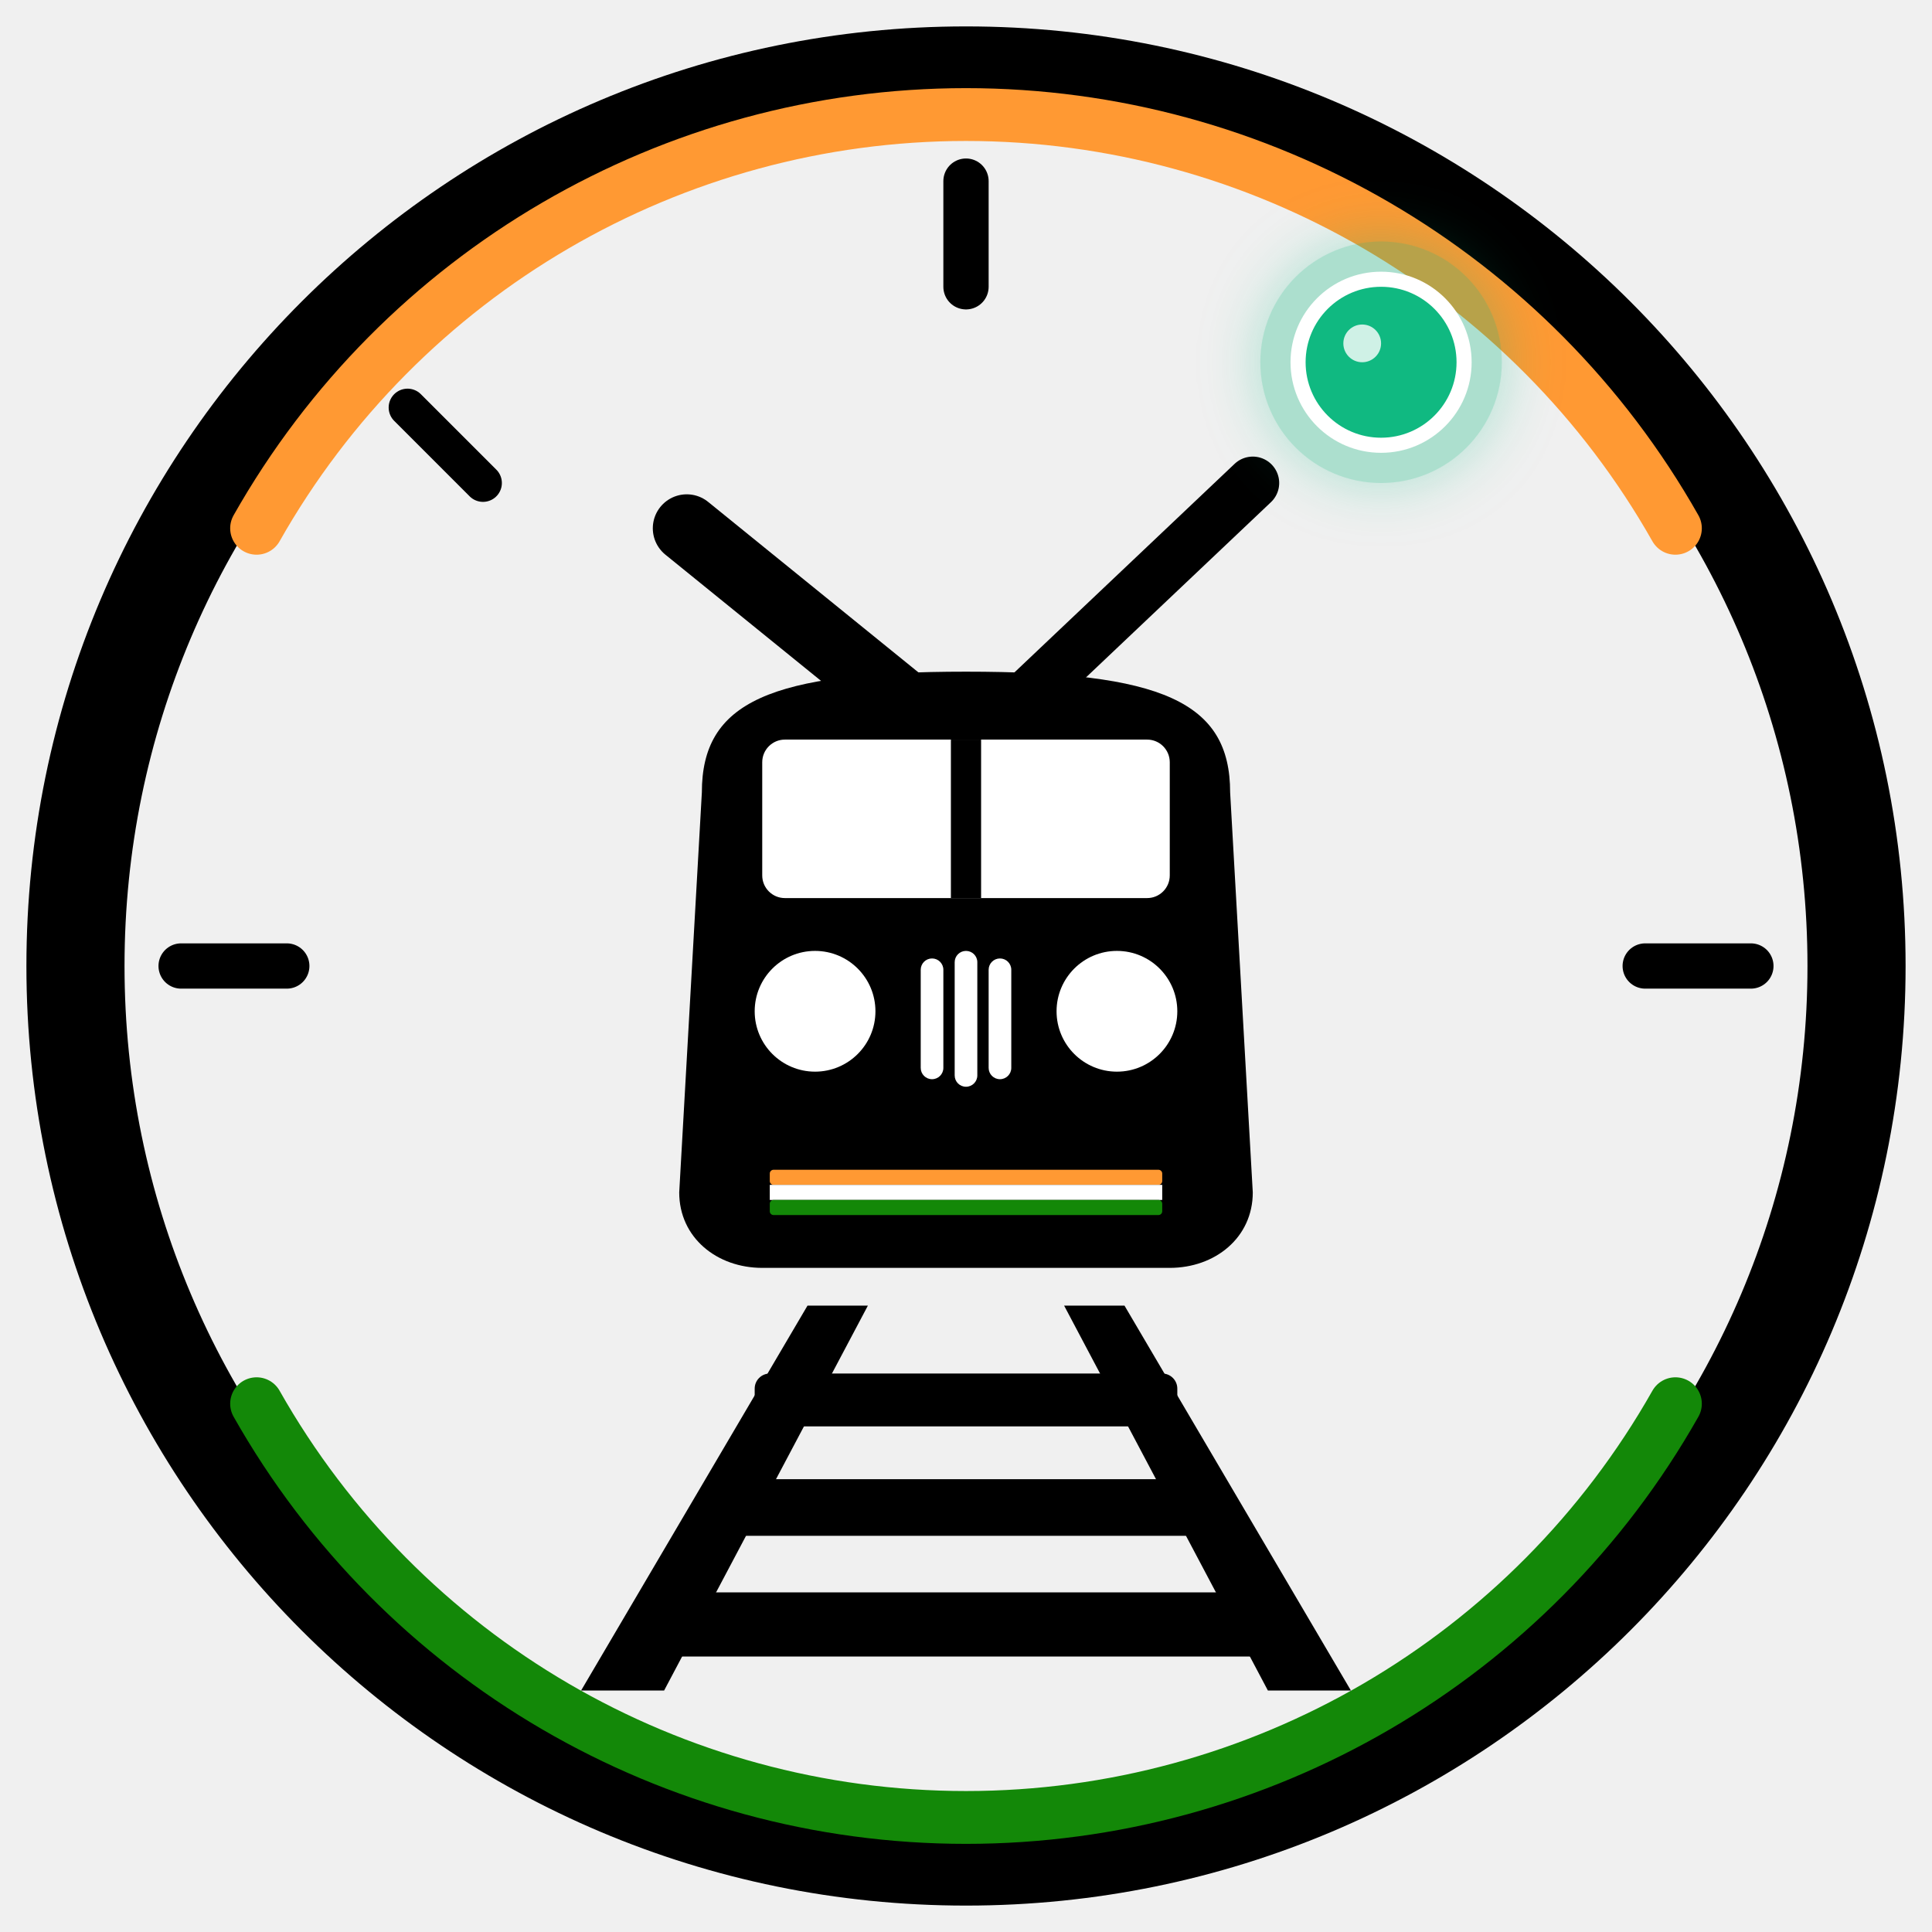
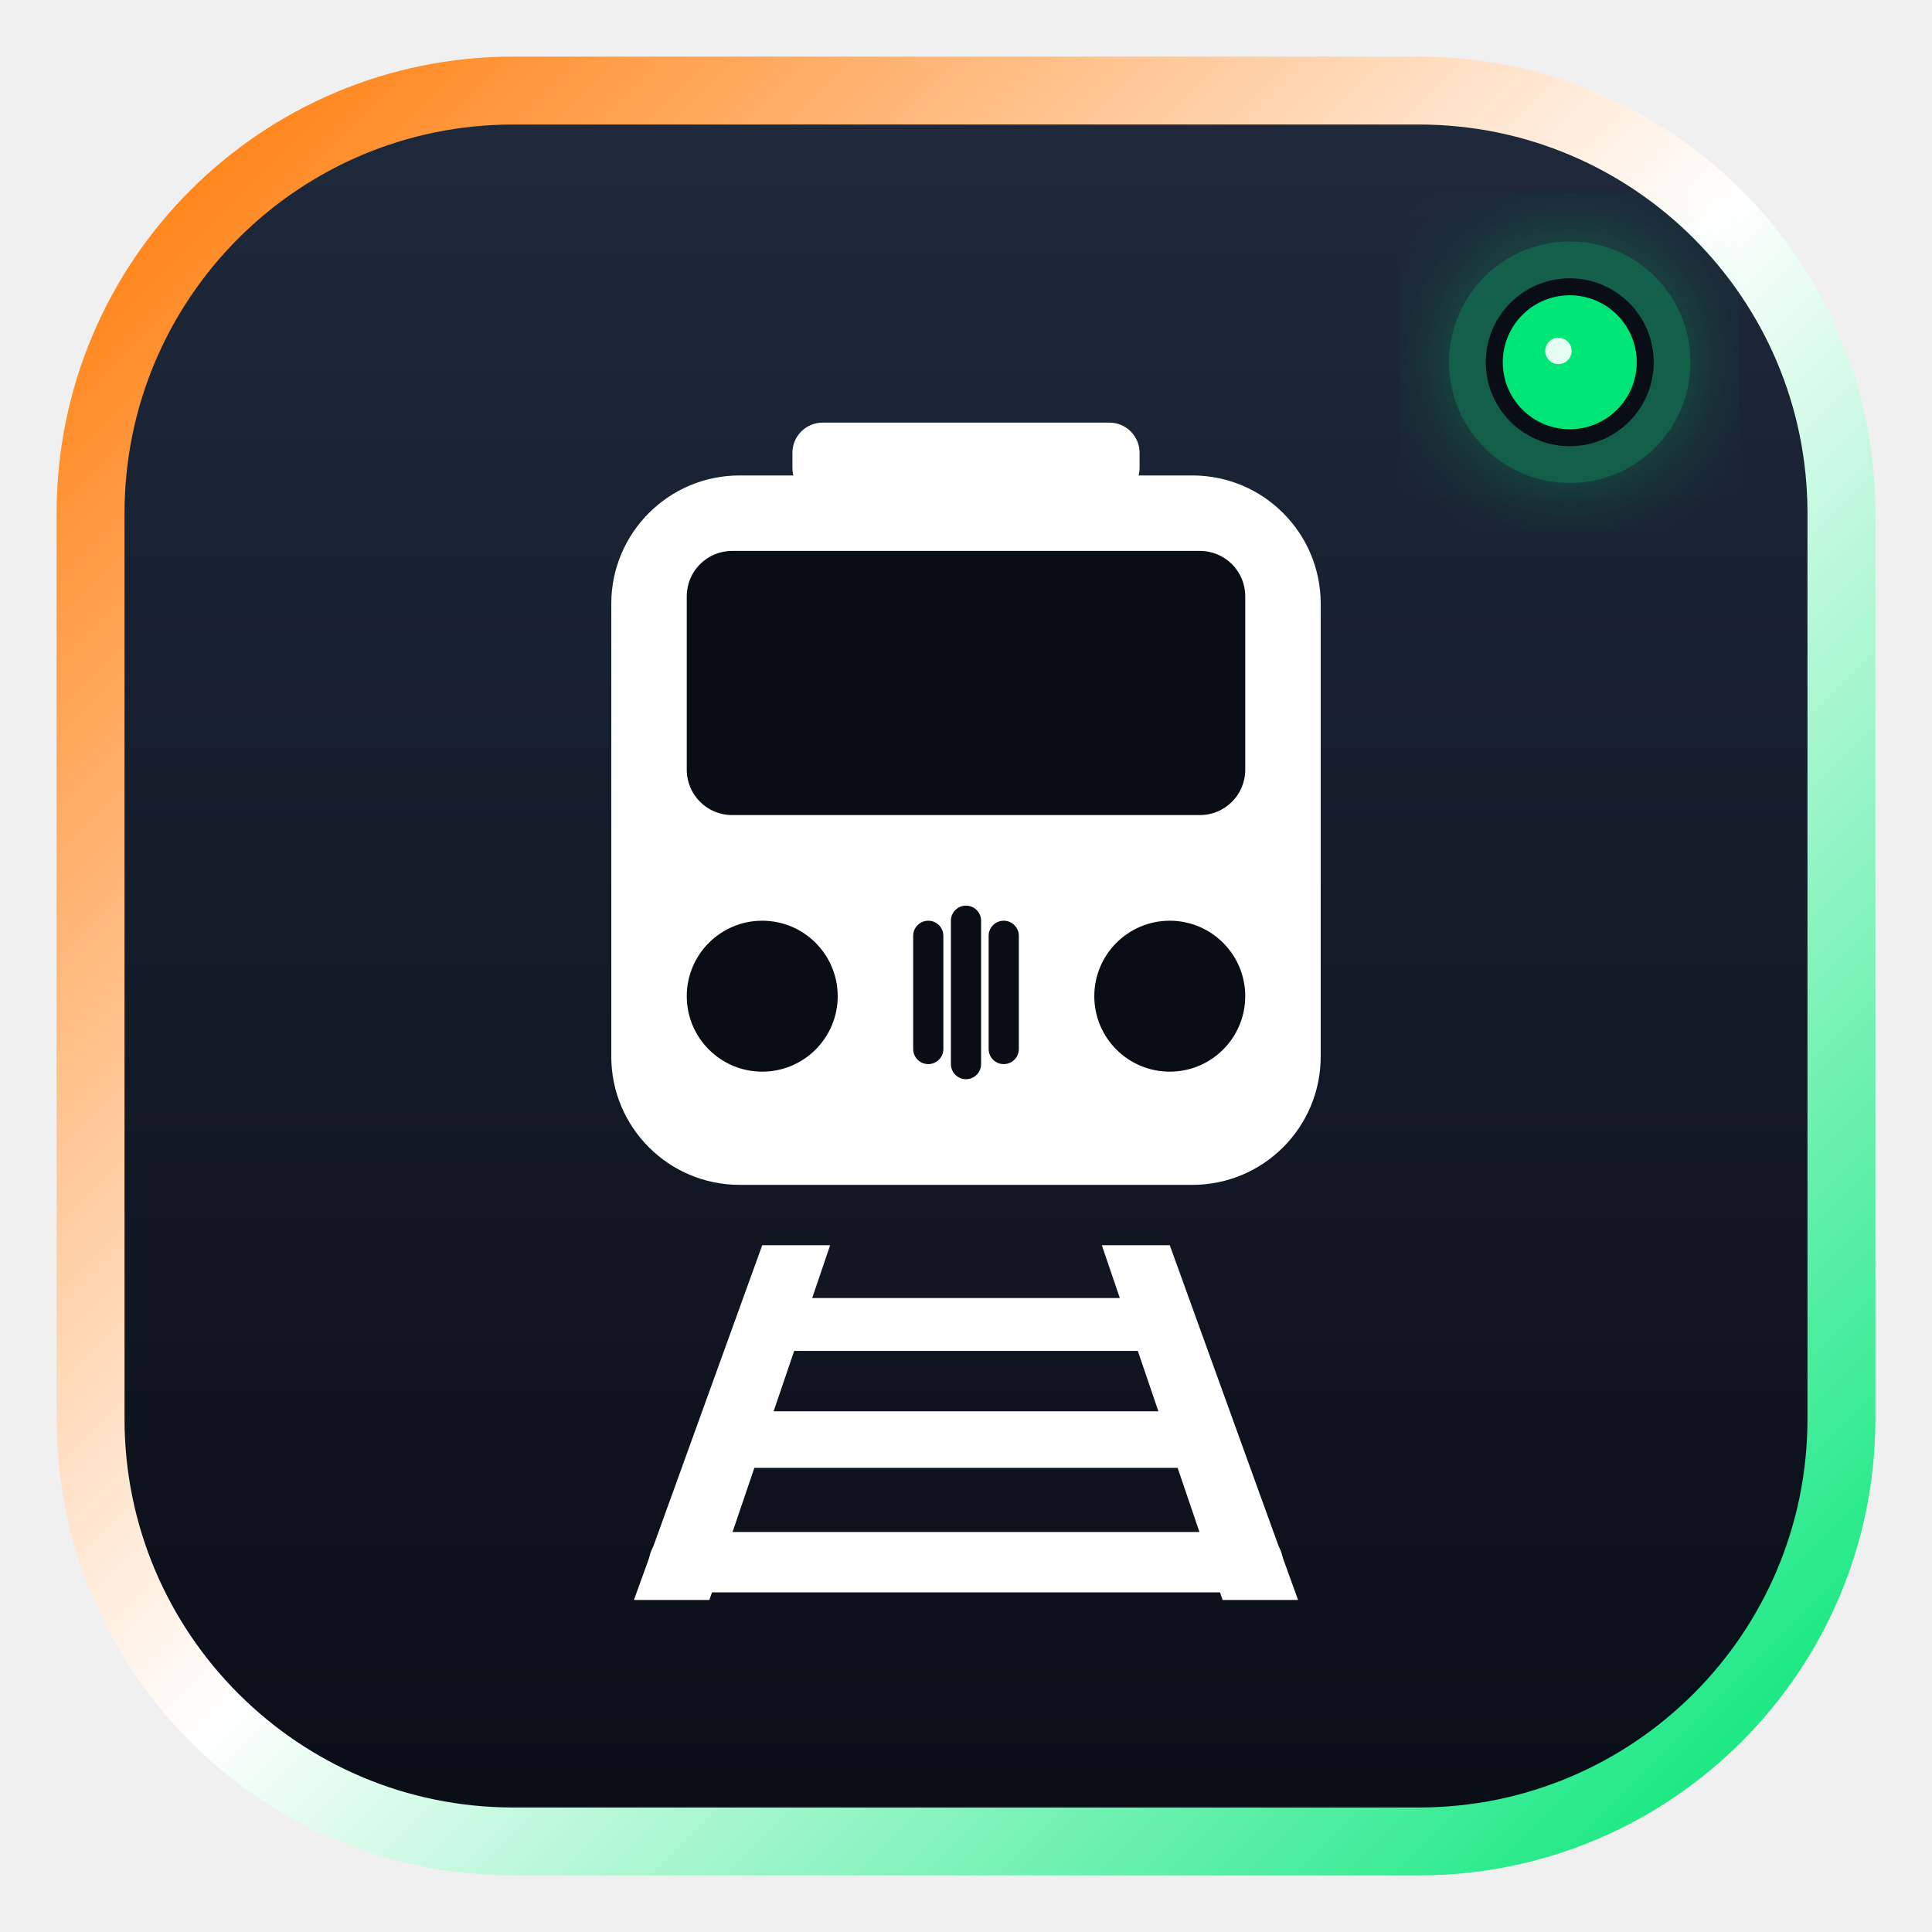
<svg xmlns="http://www.w3.org/2000/svg" viewBox="0 0 512 512" width="100%" height="100%">
  <defs>
-     <filter id="liveDotGlow4" x="-50%" y="-50%" width="200%" height="200%">
-       <feGaussianBlur stdDeviation="8" result="blur" />
+     <filter id="squircleGlow" x="-20%" y="-20%" width="140%" height="140%">
+       <feGaussianBlur stdDeviation="12" result="blur" />
      <feMerge>
        <feMergeNode in="blur" />
        <feMergeNode in="SourceGraphic" />
      </feMerge>
    </filter>
+     <linearGradient id="bentoBorder" x1="0%" y1="0%" x2="100%" y2="100%">
+       <stop offset="0%" stop-color="#FF7700" />
+       <stop offset="50%" stop-color="#FFFFFF" />
+       <stop offset="100%" stop-color="#00E676" />
+     </linearGradient>
+     <linearGradient id="bentoBg" x1="0%" y1="0%" x2="0%" y2="100%">
+       <stop offset="0%" stop-color="#1E293B" />
+       <stop offset="100%" stop-color="#090D16" />
+     </linearGradient>
  </defs>
-   <circle cx="256" cy="256" r="236" fill="none" stroke="#000000" stroke-width="26" />
-   <path d="M 68 140 A 216 216 0 0 1 444 140" fill="none" stroke="#FF9933" stroke-width="14" stroke-linecap="round" />
-   <path d="M 444 372 A 216 216 0 0 1 68 372" fill="none" stroke="#138808" stroke-width="14" stroke-linecap="round" />
-   <line x1="256" y1="48" x2="256" y2="76" stroke="#000000" stroke-width="12" stroke-linecap="round" />
-   <line x1="436" y1="256" x2="464" y2="256" stroke="#000000" stroke-width="12" stroke-linecap="round" />
-   <line x1="48" y1="256" x2="76" y2="256" stroke="#000000" stroke-width="12" stroke-linecap="round" />
-   <line x1="128" y1="128" x2="108" y2="108" stroke="#000000" stroke-width="10" stroke-linecap="round" />
-   <line x1="256" y1="200" x2="182" y2="140" stroke="#000000" stroke-width="18" stroke-linecap="round" />
-   <line x1="256" y1="200" x2="332" y2="128" stroke="#000000" stroke-width="14" stroke-linecap="round" />
-   <g id="train-front">
-     <path d="M 186 210 C 186 186, 204 178, 256 178 C 308 178, 326 186, 326 210 L 332 316 C 332 328, 322 336, 310 336 L 202 336 C 190 336, 180 328, 180 316 Z" fill="#000000" />
-     <rect x="202" y="196" width="108" height="42" rx="6" fill="#FFFFFF" />
-     <rect x="252" y="196" width="8" height="42" fill="#000000" />
-     <circle cx="216" cy="268" r="16" fill="#FFFFFF" />
-     <circle cx="296" cy="268" r="16" fill="#FFFFFF" />
-     <rect x="244" y="254" width="6" height="32" rx="3" fill="#FFFFFF" />
-     <rect x="253" y="252" width="6" height="36" rx="3" fill="#FFFFFF" />
-     <rect x="262" y="254" width="6" height="32" rx="3" fill="#FFFFFF" />
-     <rect x="204" y="310" width="104" height="4" fill="#FF9933" rx="1" />
-     <rect x="204" y="314" width="104" height="4" fill="#FFFFFF" />
-     <rect x="204" y="318" width="104" height="4" fill="#138808" rx="1" />
+   <rect x="24" y="24" width="464" height="464" rx="112" fill="url(#bentoBg)" stroke="url(#bentoBorder)" stroke-width="18" />
+   <g transform="translate(0, -6)">
+     <rect x="210" y="118" width="92" height="20" rx="8" fill="#FFFFFF" />
+     <rect x="162" y="132" width="188" height="188" rx="34" fill="#FFFFFF" />
+     <rect x="182" y="152" width="148" height="70" rx="12" fill="#090D16" />
+     <circle cx="202" cy="270" r="20" fill="#090D16" />
+     <circle cx="310" cy="270" r="20" fill="#090D16" />
+     <rect x="242" y="250" width="8" height="38" rx="4" fill="#090D16" />
+     <rect x="252" y="246" width="8" height="46" rx="4" fill="#090D16" />
+     <rect x="262" y="250" width="8" height="38" rx="4" fill="#090D16" />
+     <polygon points="202,336 220,336 188,430 168,430" fill="#FFFFFF" />
+     <polygon points="292,336 310,336 344,430 324,430" fill="#FFFFFF" />
+     <rect x="200" y="350" width="112" height="14" rx="7" fill="#FFFFFF" />
+     <rect x="186" y="380" width="140" height="15" rx="7.5" fill="#FFFFFF" />
+     <rect x="172" y="412" width="168" height="16" rx="8" fill="#FFFFFF" />
  </g>
-   <polygon points="214,346 230,346 176,448 154,448" fill="#000000" />
-   <polygon points="282,346 298,346 358,448 336,448" fill="#000000" />
-   <rect x="200" y="364" width="112" height="14" rx="4" fill="#000000" />
-   <rect x="188" y="392" width="136" height="15" rx="4" fill="#000000" />
-   <rect x="172" y="422" width="168" height="17" rx="4" fill="#000000" />
-   <g transform="translate(366, 96)">
-     <circle cx="0" cy="0" r="32" fill="#10B981" opacity="0.3" filter="url(#liveDotGlow4)" />
-     <circle cx="0" cy="0" r="22" fill="#10B981" stroke="#FFFFFF" stroke-width="4" />
-     <circle cx="-5" cy="-5" r="5" fill="#FFFFFF" opacity="0.8" />
+   <g transform="translate(416, 96)">
+     <circle cx="0" cy="0" r="32" fill="#00E676" opacity="0.3" filter="url(#squircleGlow)" />
+     <circle cx="0" cy="0" r="20" fill="#00E676" stroke="#090D16" stroke-width="4.5" />
+     <circle cx="-3" cy="-3" r="3.5" fill="#FFFFFF" opacity="0.9" />
  </g>
</svg>
